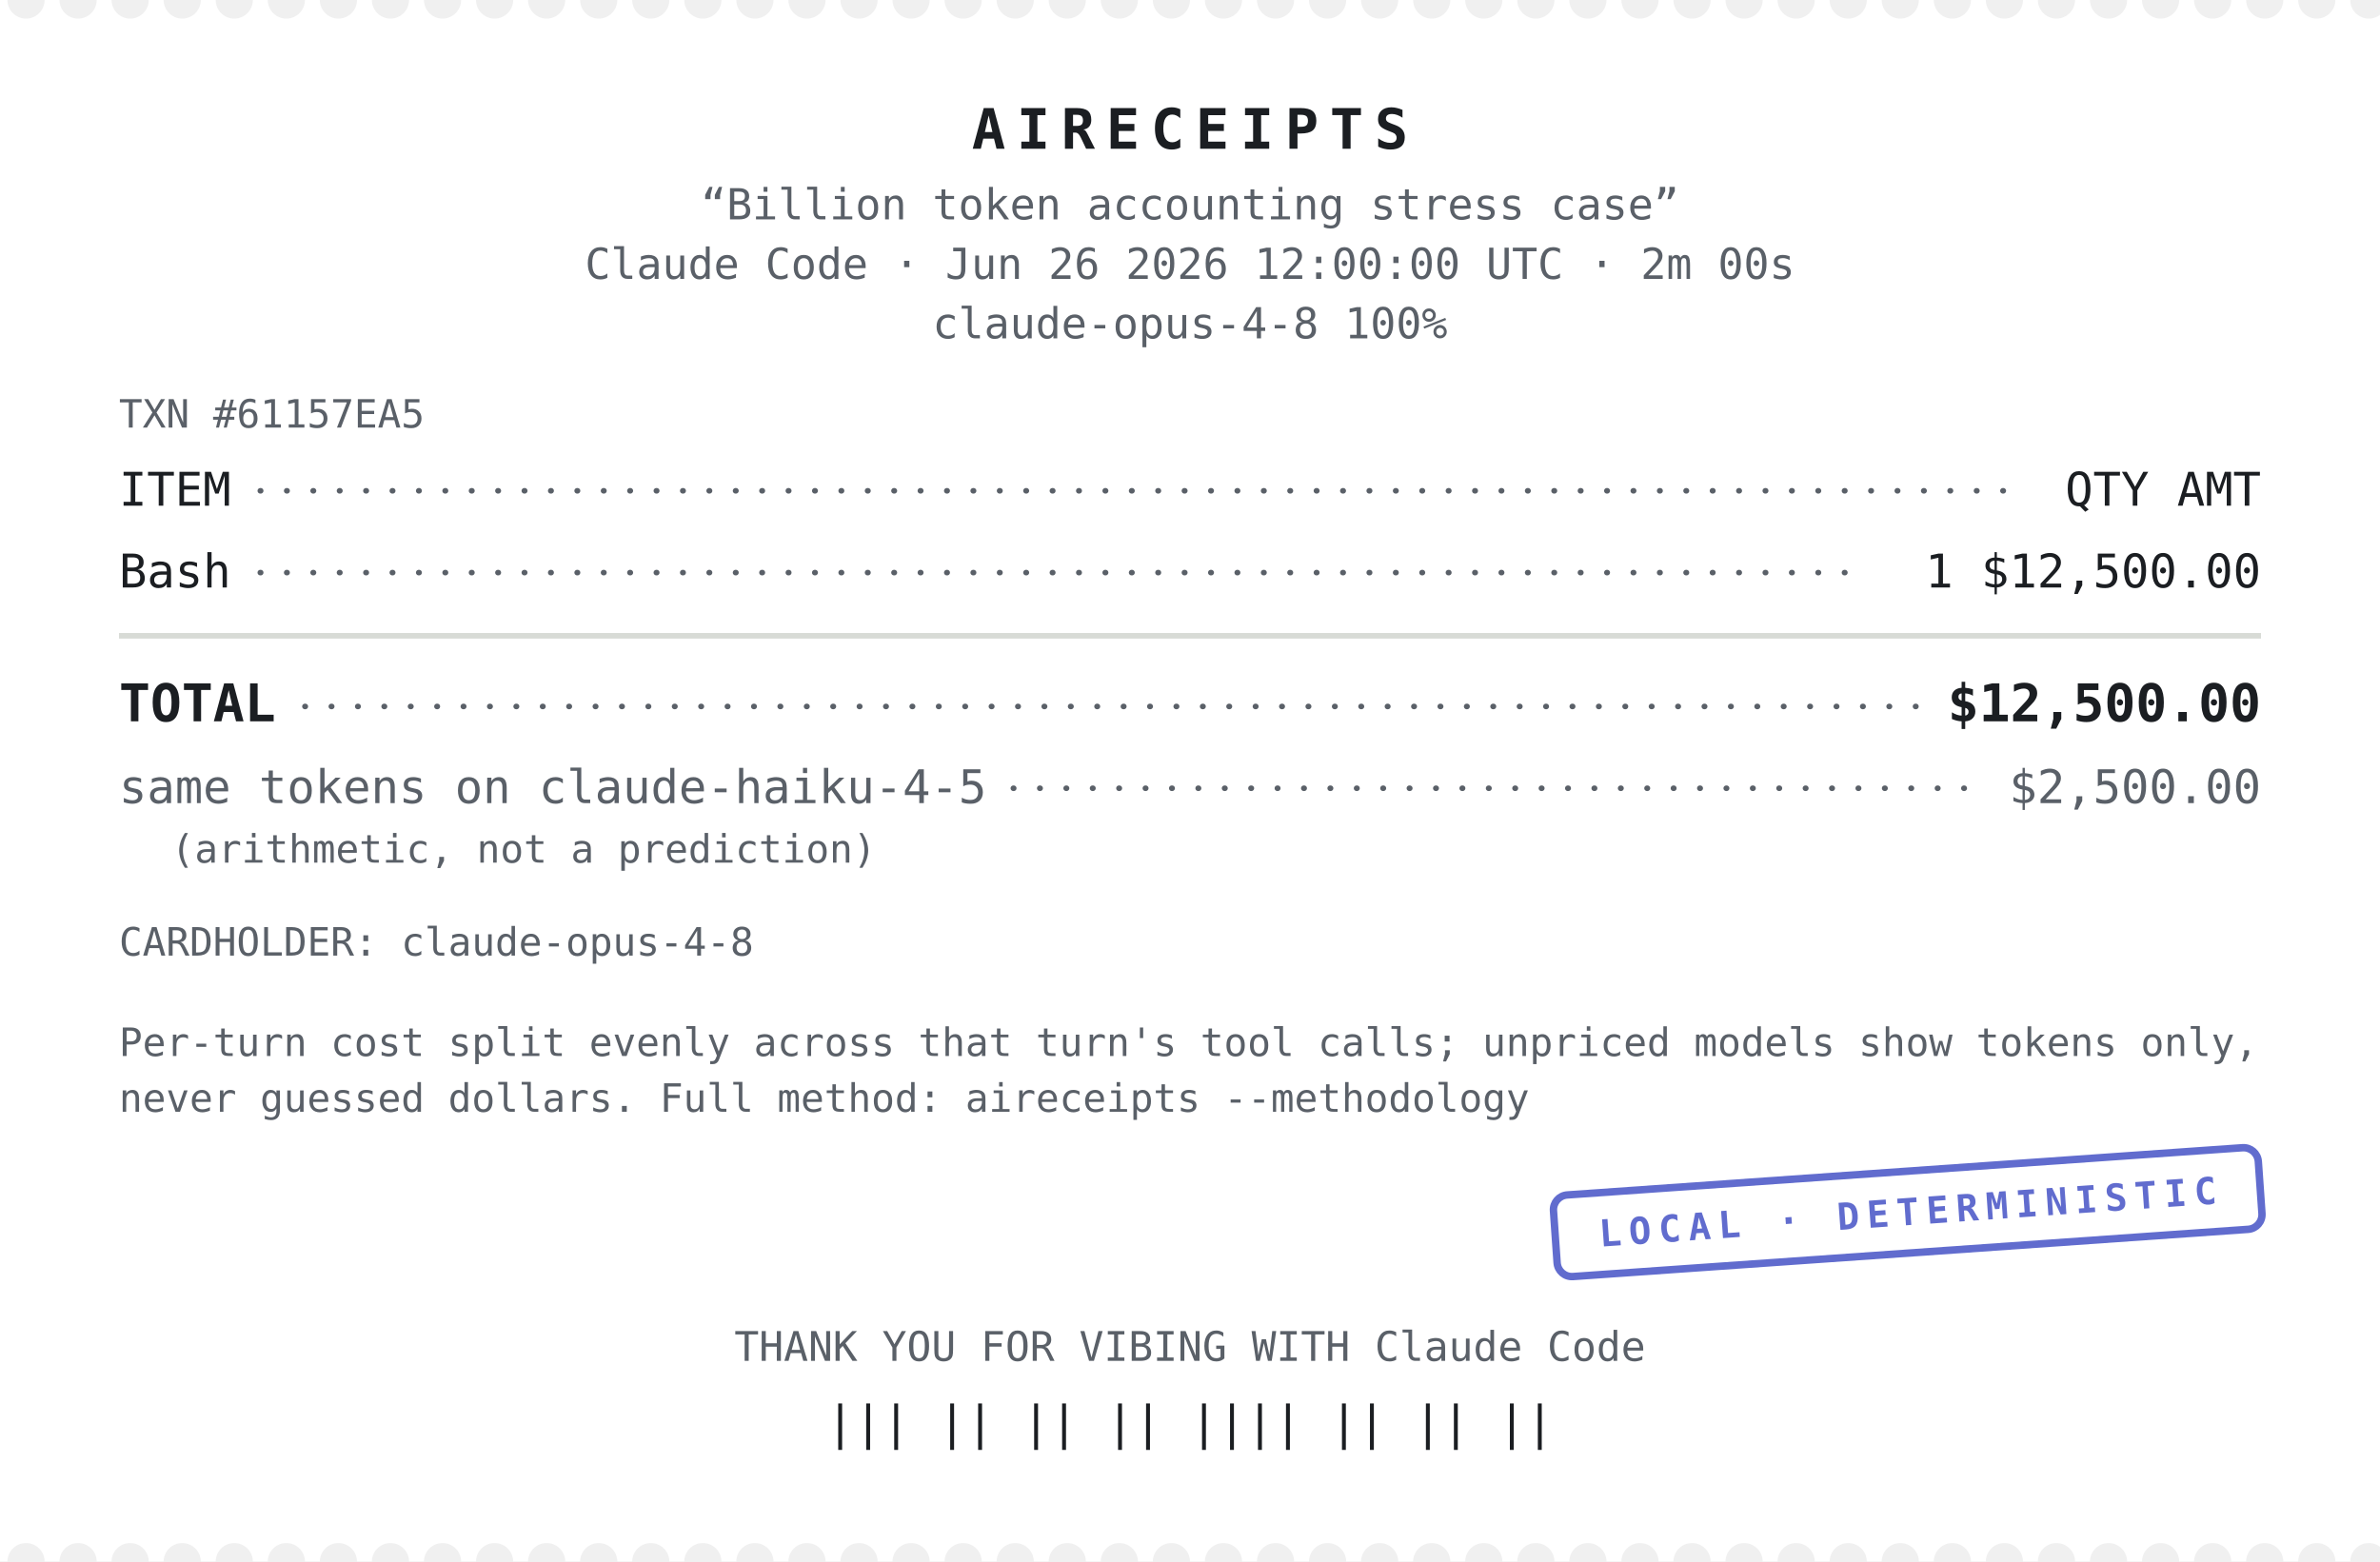
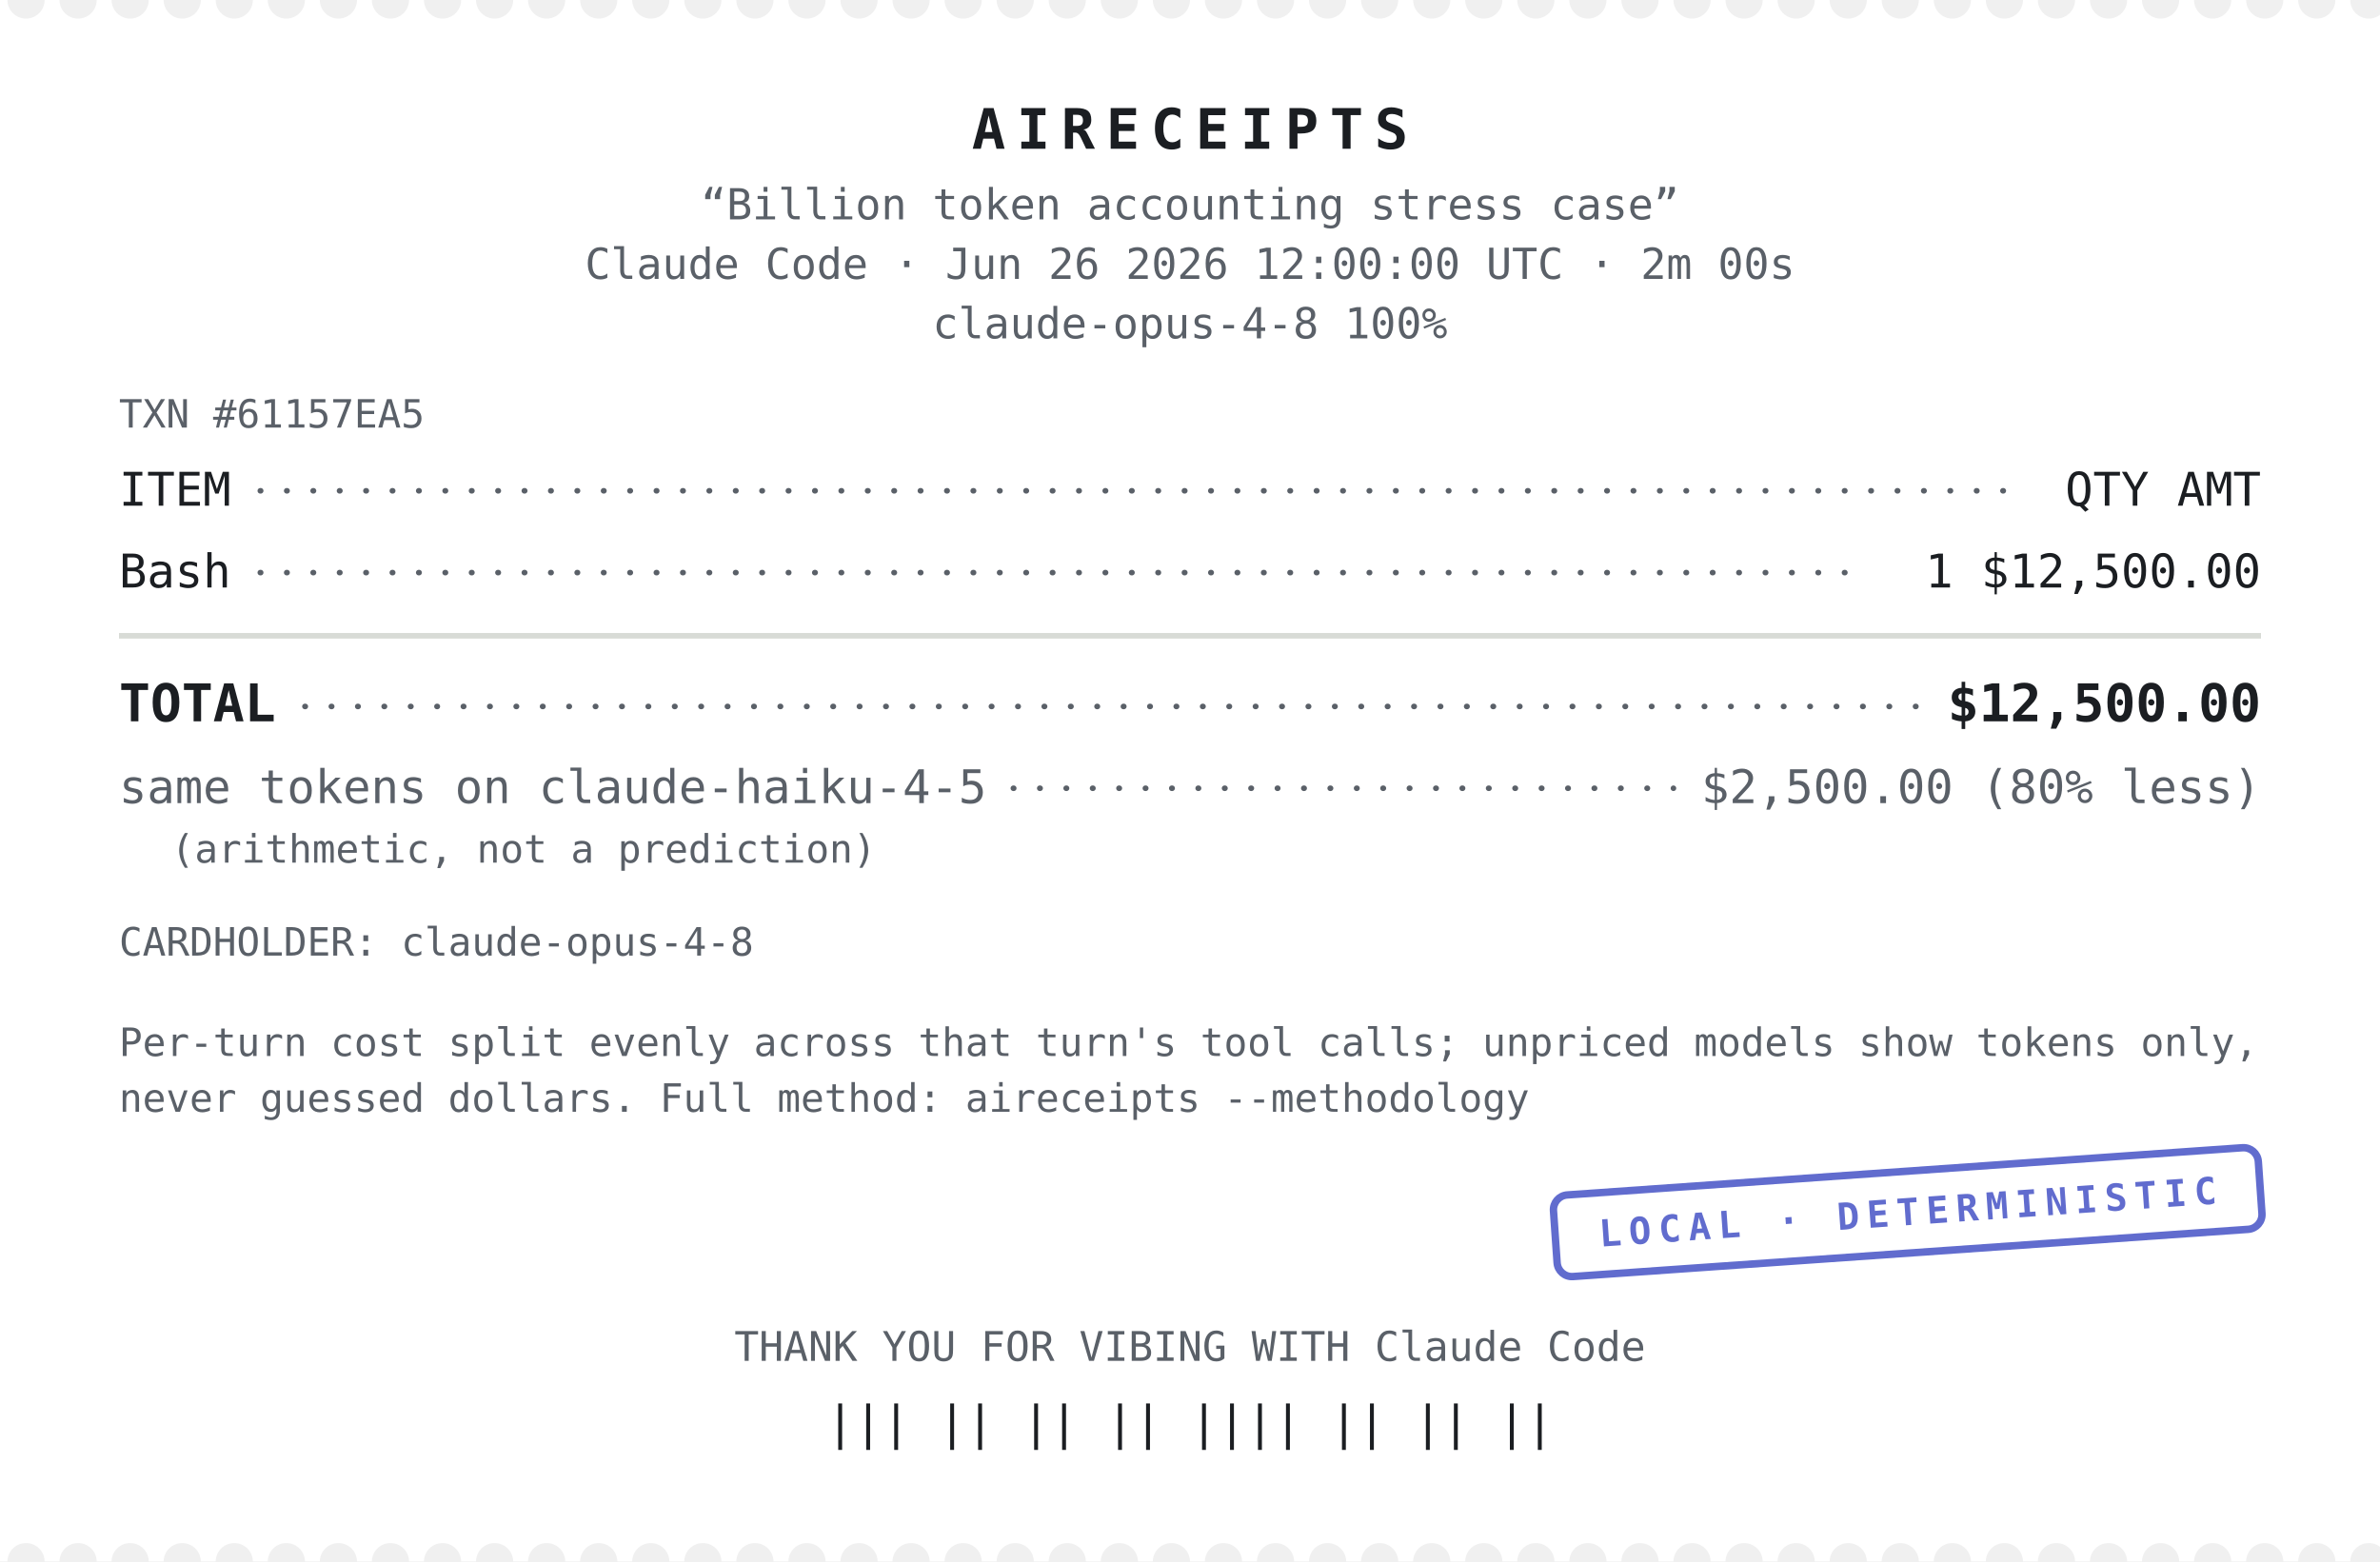
<svg xmlns="http://www.w3.org/2000/svg" width="640" height="420" viewBox="0 0 640 420" font-family="&quot;SF Mono&quot;,&quot;Cascadia Code&quot;,&quot;JetBrains Mono&quot;,Menlo,Consolas,monospace" role="img" aria-label="aireceipts cost receipt">
  <g transform="translate(0 0)">
    <defs>
      <mask id="perf-0" maskUnits="userSpaceOnUse" x="-5" y="-5" width="650" height="430">
        <rect x="0" y="0" width="640" height="420" fill="#FFFFFF" />
        <g class="perf-top">
          <circle cx="7" cy="0" r="5" fill="#000000" />
          <circle cx="21" cy="0" r="5" fill="#000000" />
          <circle cx="35" cy="0" r="5" fill="#000000" />
          <circle cx="49" cy="0" r="5" fill="#000000" />
          <circle cx="63" cy="0" r="5" fill="#000000" />
          <circle cx="77" cy="0" r="5" fill="#000000" />
          <circle cx="91" cy="0" r="5" fill="#000000" />
          <circle cx="105" cy="0" r="5" fill="#000000" />
          <circle cx="119" cy="0" r="5" fill="#000000" />
          <circle cx="133" cy="0" r="5" fill="#000000" />
          <circle cx="147" cy="0" r="5" fill="#000000" />
          <circle cx="161" cy="0" r="5" fill="#000000" />
          <circle cx="175" cy="0" r="5" fill="#000000" />
          <circle cx="189" cy="0" r="5" fill="#000000" />
          <circle cx="203" cy="0" r="5" fill="#000000" />
          <circle cx="217" cy="0" r="5" fill="#000000" />
          <circle cx="231" cy="0" r="5" fill="#000000" />
          <circle cx="245" cy="0" r="5" fill="#000000" />
          <circle cx="259" cy="0" r="5" fill="#000000" />
          <circle cx="273" cy="0" r="5" fill="#000000" />
          <circle cx="287" cy="0" r="5" fill="#000000" />
          <circle cx="301" cy="0" r="5" fill="#000000" />
          <circle cx="315" cy="0" r="5" fill="#000000" />
          <circle cx="329" cy="0" r="5" fill="#000000" />
          <circle cx="343" cy="0" r="5" fill="#000000" />
          <circle cx="357" cy="0" r="5" fill="#000000" />
          <circle cx="371" cy="0" r="5" fill="#000000" />
          <circle cx="385" cy="0" r="5" fill="#000000" />
          <circle cx="399" cy="0" r="5" fill="#000000" />
          <circle cx="413" cy="0" r="5" fill="#000000" />
          <circle cx="427" cy="0" r="5" fill="#000000" />
          <circle cx="441" cy="0" r="5" fill="#000000" />
          <circle cx="455" cy="0" r="5" fill="#000000" />
          <circle cx="469" cy="0" r="5" fill="#000000" />
          <circle cx="483" cy="0" r="5" fill="#000000" />
          <circle cx="497" cy="0" r="5" fill="#000000" />
          <circle cx="511" cy="0" r="5" fill="#000000" />
          <circle cx="525" cy="0" r="5" fill="#000000" />
          <circle cx="539" cy="0" r="5" fill="#000000" />
          <circle cx="553" cy="0" r="5" fill="#000000" />
          <circle cx="567" cy="0" r="5" fill="#000000" />
          <circle cx="581" cy="0" r="5" fill="#000000" />
          <circle cx="595" cy="0" r="5" fill="#000000" />
          <circle cx="609" cy="0" r="5" fill="#000000" />
          <circle cx="623" cy="0" r="5" fill="#000000" />
          <circle cx="637" cy="0" r="5" fill="#000000" />
        </g>
        <g class="perf-bottom">
          <circle cx="7" cy="420" r="5" fill="#000000" />
          <circle cx="21" cy="420" r="5" fill="#000000" />
          <circle cx="35" cy="420" r="5" fill="#000000" />
          <circle cx="49" cy="420" r="5" fill="#000000" />
          <circle cx="63" cy="420" r="5" fill="#000000" />
          <circle cx="77" cy="420" r="5" fill="#000000" />
          <circle cx="91" cy="420" r="5" fill="#000000" />
          <circle cx="105" cy="420" r="5" fill="#000000" />
          <circle cx="119" cy="420" r="5" fill="#000000" />
          <circle cx="133" cy="420" r="5" fill="#000000" />
          <circle cx="147" cy="420" r="5" fill="#000000" />
          <circle cx="161" cy="420" r="5" fill="#000000" />
          <circle cx="175" cy="420" r="5" fill="#000000" />
          <circle cx="189" cy="420" r="5" fill="#000000" />
          <circle cx="203" cy="420" r="5" fill="#000000" />
          <circle cx="217" cy="420" r="5" fill="#000000" />
          <circle cx="231" cy="420" r="5" fill="#000000" />
          <circle cx="245" cy="420" r="5" fill="#000000" />
          <circle cx="259" cy="420" r="5" fill="#000000" />
          <circle cx="273" cy="420" r="5" fill="#000000" />
          <circle cx="287" cy="420" r="5" fill="#000000" />
          <circle cx="301" cy="420" r="5" fill="#000000" />
          <circle cx="315" cy="420" r="5" fill="#000000" />
          <circle cx="329" cy="420" r="5" fill="#000000" />
          <circle cx="343" cy="420" r="5" fill="#000000" />
          <circle cx="357" cy="420" r="5" fill="#000000" />
          <circle cx="371" cy="420" r="5" fill="#000000" />
          <circle cx="385" cy="420" r="5" fill="#000000" />
          <circle cx="399" cy="420" r="5" fill="#000000" />
          <circle cx="413" cy="420" r="5" fill="#000000" />
          <circle cx="427" cy="420" r="5" fill="#000000" />
          <circle cx="441" cy="420" r="5" fill="#000000" />
          <circle cx="455" cy="420" r="5" fill="#000000" />
          <circle cx="469" cy="420" r="5" fill="#000000" />
          <circle cx="483" cy="420" r="5" fill="#000000" />
          <circle cx="497" cy="420" r="5" fill="#000000" />
          <circle cx="511" cy="420" r="5" fill="#000000" />
          <circle cx="525" cy="420" r="5" fill="#000000" />
          <circle cx="539" cy="420" r="5" fill="#000000" />
          <circle cx="553" cy="420" r="5" fill="#000000" />
          <circle cx="567" cy="420" r="5" fill="#000000" />
          <circle cx="581" cy="420" r="5" fill="#000000" />
          <circle cx="595" cy="420" r="5" fill="#000000" />
          <circle cx="609" cy="420" r="5" fill="#000000" />
          <circle cx="623" cy="420" r="5" fill="#000000" />
          <circle cx="637" cy="420" r="5" fill="#000000" />
        </g>
      </mask>
    </defs>
    <rect x="0" y="0" width="640" height="420" fill="#FFFFFF" mask="url(#perf-0)" />
    <text x="320" y="40" font-size="15" fill="#1B1E22" text-anchor="middle" font-weight="700" letter-spacing="3">AIRECEIPTS</text>
    <text x="320" y="59" font-size="11.5" fill="#5A6068" text-anchor="middle">“Billion token accounting stress case”</text>
    <text x="320" y="75" font-size="11.5" fill="#5A6068" text-anchor="middle">Claude Code · Jun 26 2026 12:00:00 UTC · 2m 00s</text>
    <text x="320" y="91" font-size="11.5" fill="#5A6068" text-anchor="middle">claude-opus-4-8 100%</text>
    <text x="32" y="115" font-size="10.5" fill="#5A6068" text-anchor="start">TXN #61157EA5</text>
    <text x="32" y="136" font-size="12.5" fill="#1B1E22" text-anchor="start">ITEM</text>
    <text x="608" y="136" font-size="12.5" fill="#1B1E22" text-anchor="end">QTY  AMT</text>
    <line x1="70" y1="132" x2="540" y2="132" stroke="#5A6068" stroke-width="1.5" stroke-linecap="round" stroke-dasharray="0.1 7" />
    <text x="32" y="158" font-size="12.5" fill="#1B1E22" text-anchor="start">Bash</text>
    <text x="608" y="158" font-size="12.5" fill="#1B1E22" text-anchor="end">1  $12,500.00</text>
    <line x1="70" y1="154" x2="502.5" y2="154" stroke="#5A6068" stroke-width="1.5" stroke-linecap="round" stroke-dasharray="0.1 7" />
    <line x1="32" y1="171" x2="608" y2="171" stroke="#D8DBD6" stroke-width="1.5" />
    <text x="32" y="194" font-size="14" fill="#1B1E22" text-anchor="start" font-weight="700">TOTAL</text>
    <text x="608" y="194" font-size="14" fill="#1B1E22" text-anchor="end" font-weight="700">$12,500.00</text>
    <line x1="82" y1="190" x2="516" y2="190" stroke="#5A6068" stroke-width="1.5" stroke-linecap="round" stroke-dasharray="0.1 7" />
    <text x="32" y="216" font-size="12.5" fill="#5A6068" text-anchor="start" font-weight="400">same tokens on claude-haiku-4-5</text>
-     <text x="608" y="216" font-size="12.5" fill="#5A6068" text-anchor="end" font-weight="400">$2,500.00</text>
-     <line x1="272.5" y1="212" x2="532.5" y2="212" stroke="#5A6068" stroke-width="1.5" stroke-linecap="round" stroke-dasharray="0.1 7" />
+     <text x="608" y="216" font-size="12.5" fill="#5A6068" text-anchor="end" font-weight="400">$2,500.00 (80% less)</text>
+     <line x1="272.5" y1="212" x2="450" y2="212" stroke="#5A6068" stroke-width="1.5" stroke-linecap="round" stroke-dasharray="0.1 7" />
    <text x="46" y="232" font-size="10.5" fill="#5A6068" text-anchor="start">(arithmetic, not a prediction)</text>
    <text x="32" y="257" font-size="10.5" fill="#5A6068" text-anchor="start">CARDHOLDER: claude-opus-4-8</text>
    <text x="32" y="284" font-size="10.5" fill="#5A6068" text-anchor="start">Per-turn cost split evenly across that turn's tool calls; unpriced models show tokens only,</text>
    <text x="32" y="299" font-size="10.5" fill="#5A6068" text-anchor="start">never guessed dollars. Full method: aireceipts --methodology</text>
    <g class="stamp" opacity="0.8" transform="rotate(-4 513 326)">
      <rect x="418" y="315" width="190" height="22" rx="4" fill="none" stroke="#3947C2" stroke-width="2" />
      <text x="513" y="329.5" font-size="10" fill="#3947C2" text-anchor="middle" font-weight="700" letter-spacing="2">LOCAL · DETERMINISTIC</text>
    </g>
    <text x="320" y="366" font-size="11" fill="#5A6068" text-anchor="middle">THANK YOU FOR VIBING WITH Claude Code</text>
    <text x="320" y="387" font-size="12.5" fill="#1B1E22" text-anchor="middle">||| || || || |||| || || ||</text>
  </g>
</svg>
